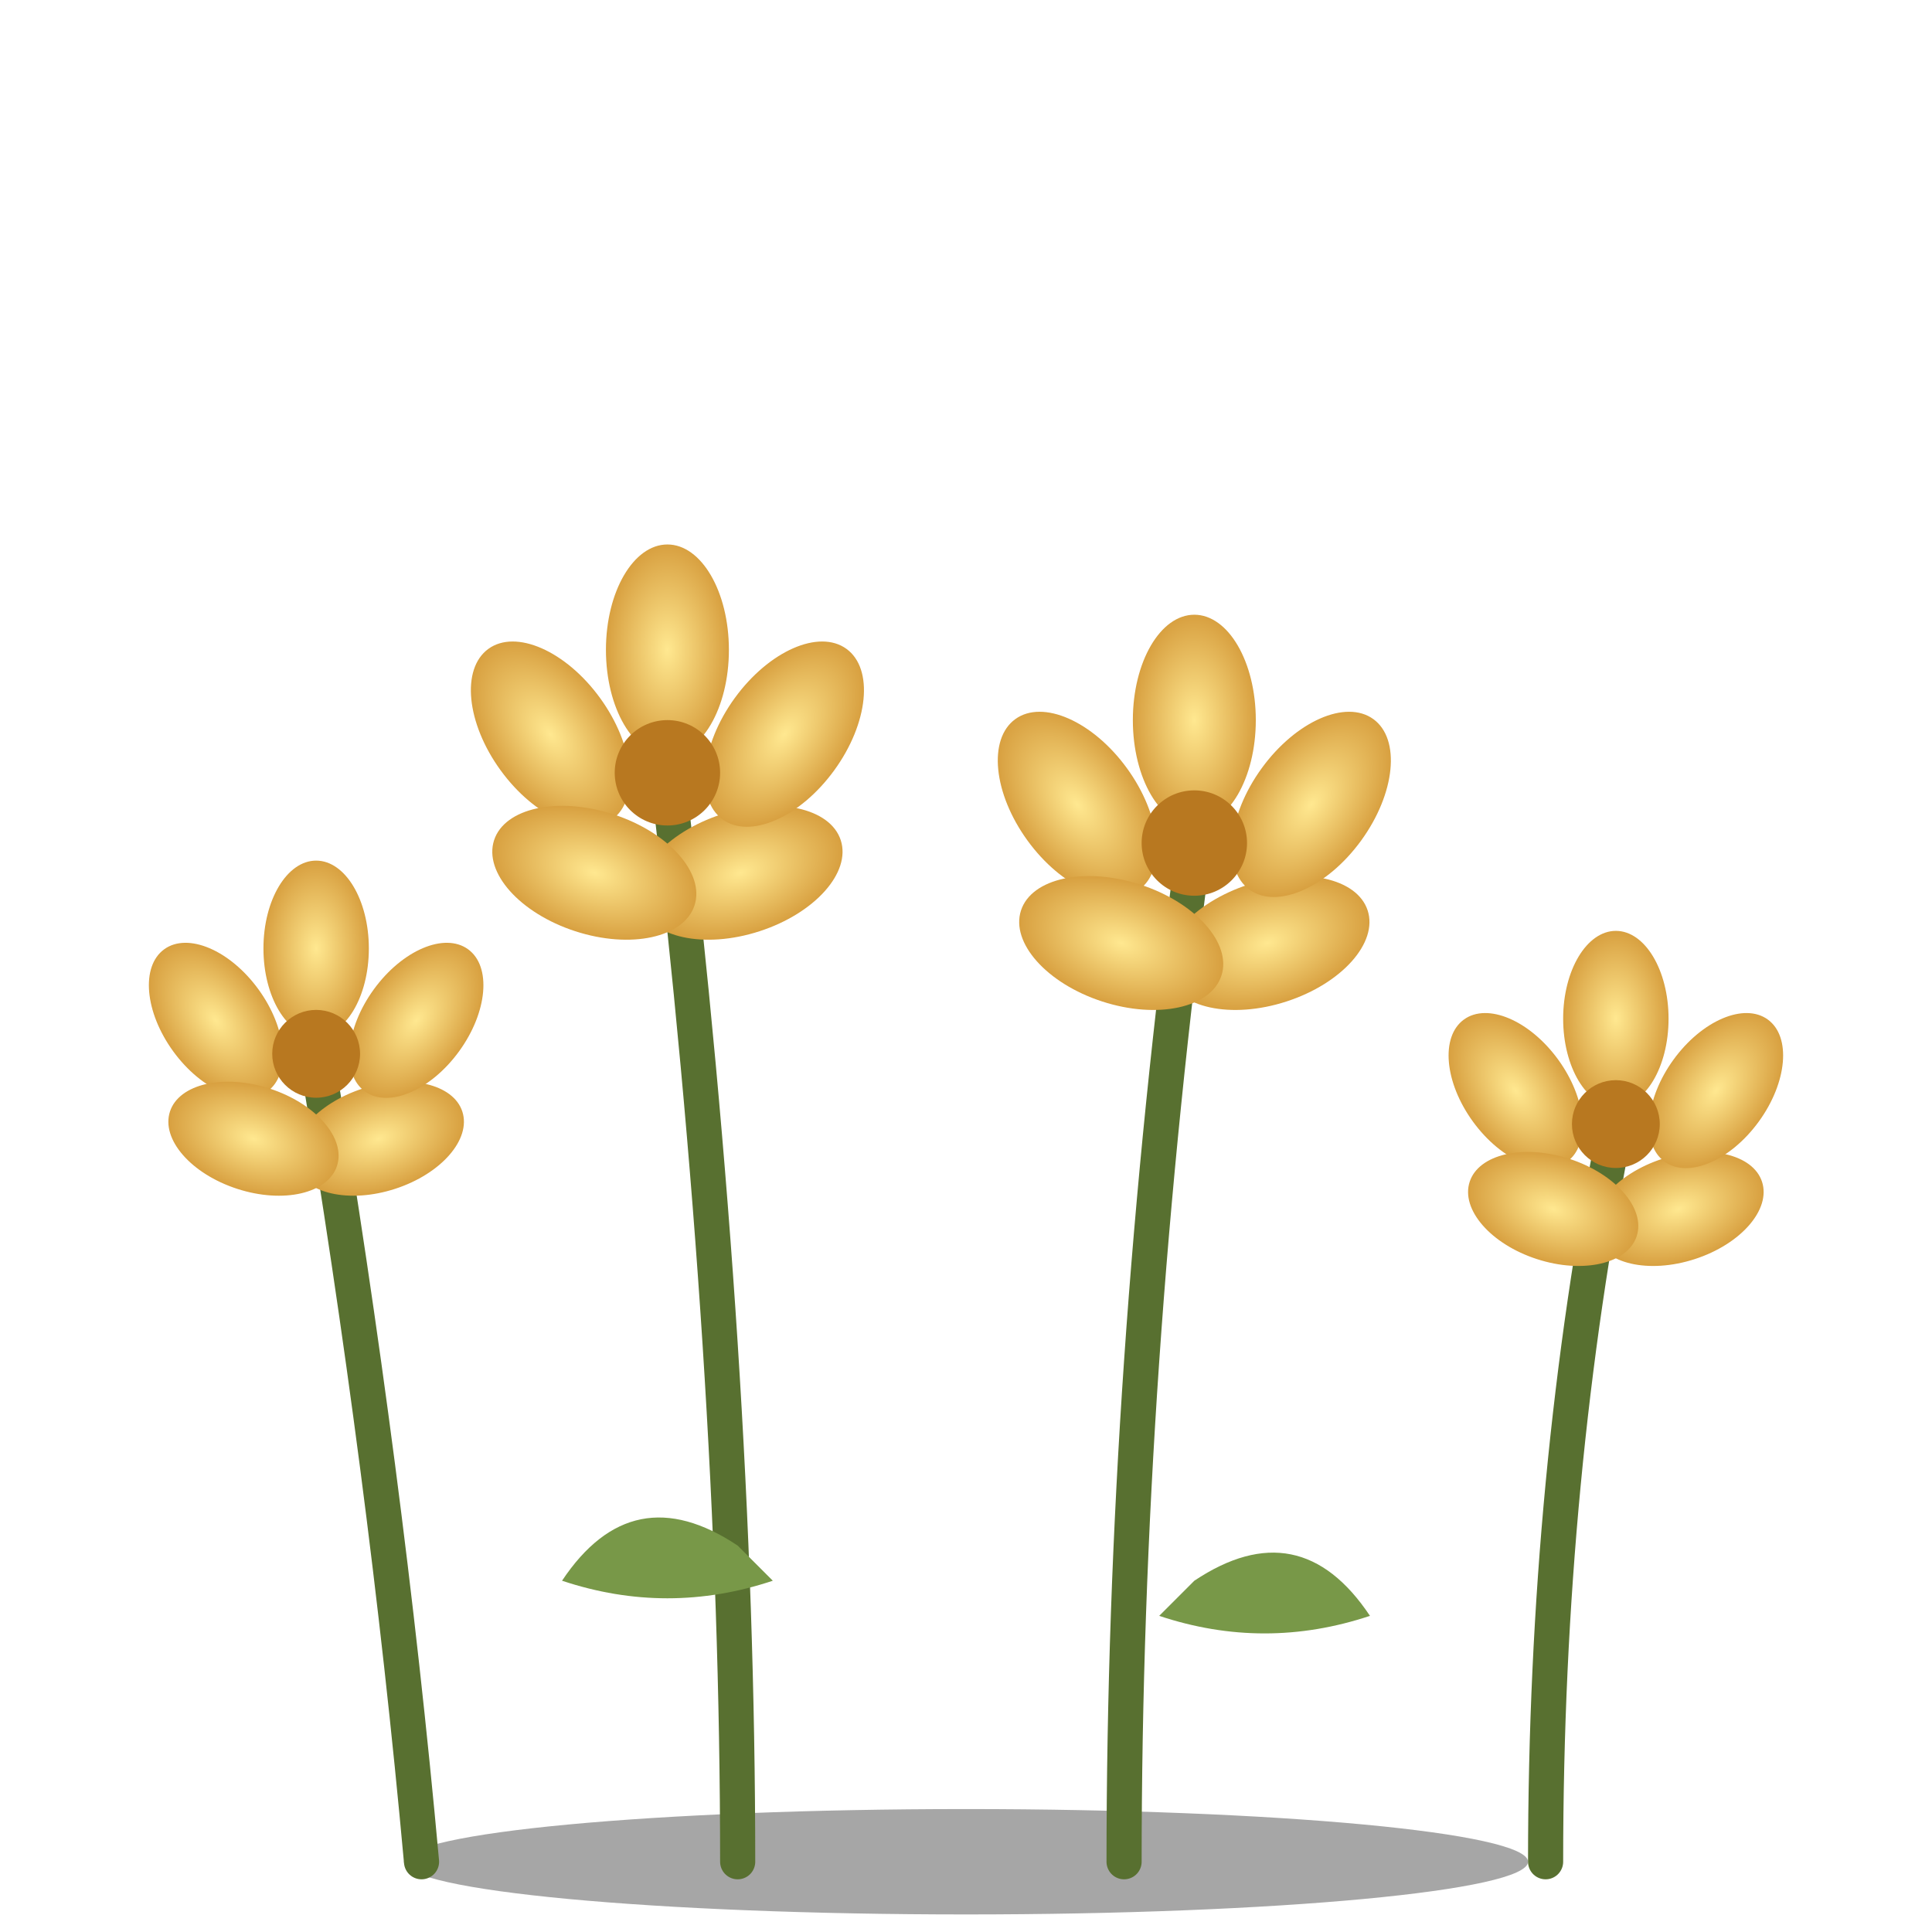
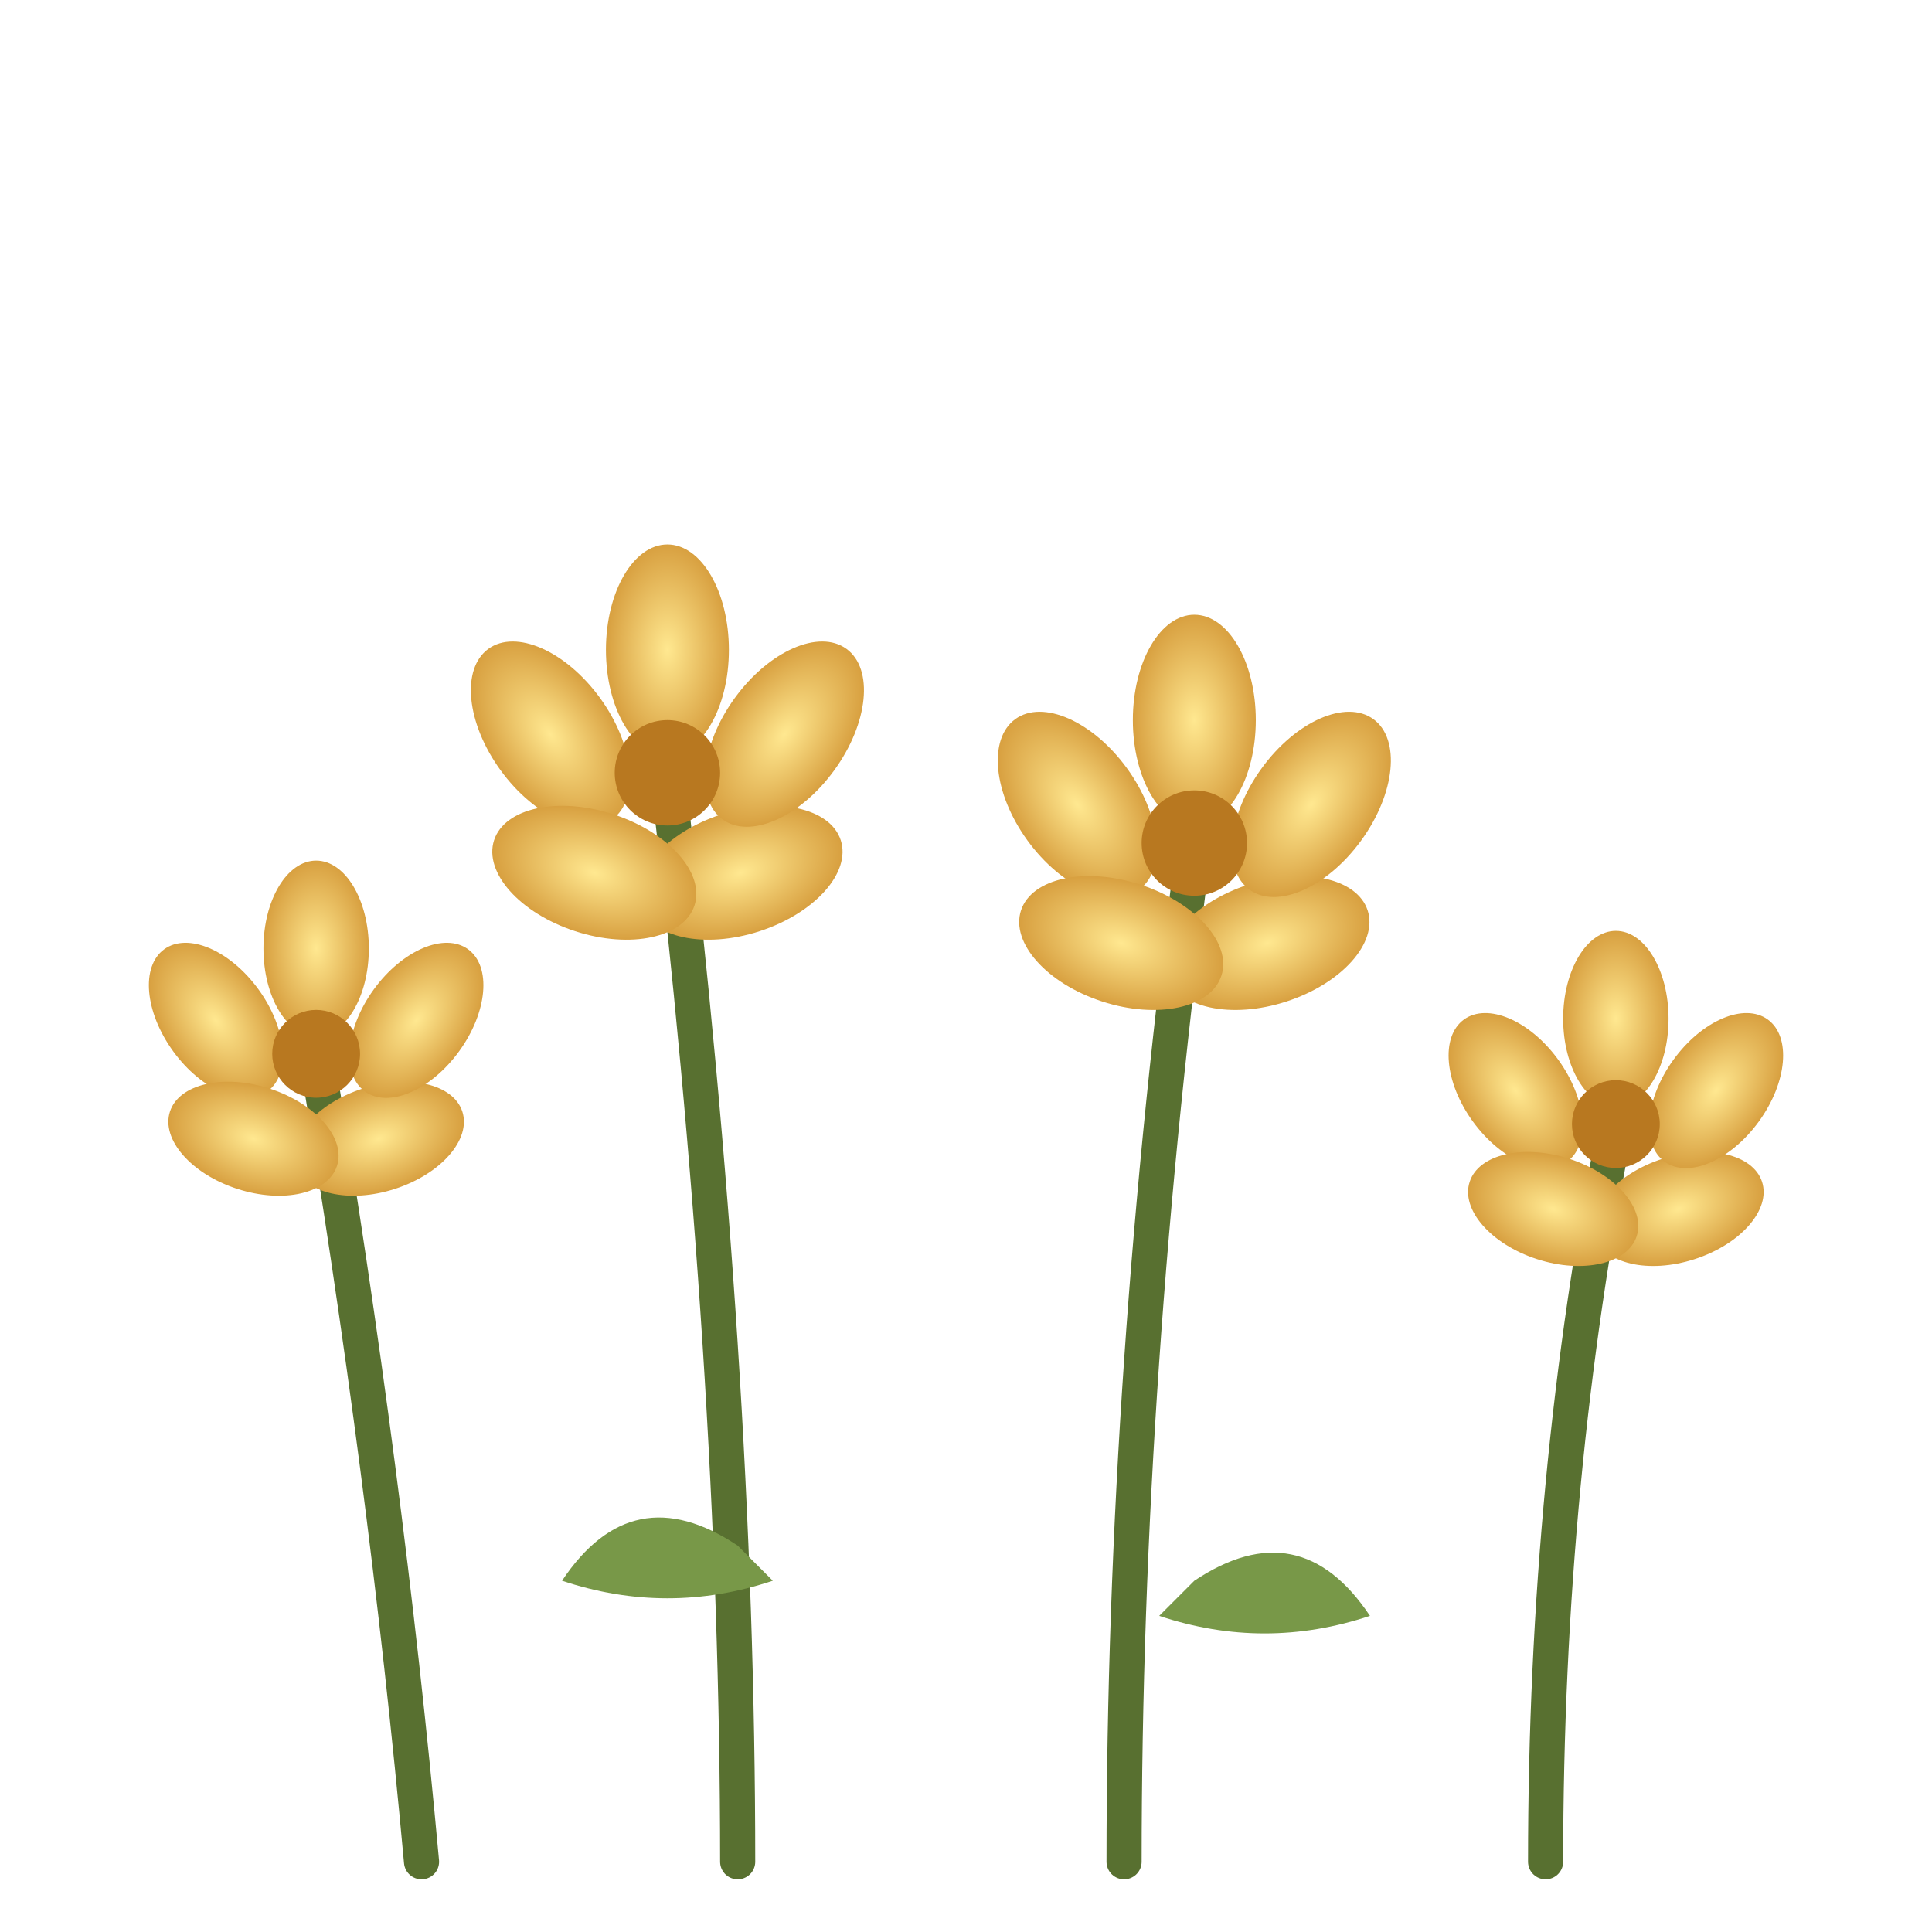
<svg xmlns="http://www.w3.org/2000/svg" viewBox="0 0 110 110" width="110" height="110">
  <defs>
    <radialGradient id="fc_petal" cx="0.5" cy="0.5" r="0.5">
      <stop offset="0" stop-color="#ffe890" />
      <stop offset="1" stop-color="#d8a040" />
    </radialGradient>
  </defs>
-   <ellipse cx="55" cy="106" rx="32" ry="3" fill="#000" opacity="0.35" />
  <path d="M 24 106 Q 22 84 18 60" stroke="#587030" stroke-width="2" fill="none" stroke-linecap="round" />
  <path d="M 42 106 Q 42 78 38 44" stroke="#587030" stroke-width="2" fill="none" stroke-linecap="round" />
  <path d="M 64 106 Q 64 78 68 48" stroke="#587030" stroke-width="2" fill="none" stroke-linecap="round" />
  <path d="M 88 106 Q 88 84 92 64" stroke="#587030" stroke-width="2" fill="none" stroke-linecap="round" />
  <path d="M 42 88 Q 36 84 32 90 Q 38 92 44 90 Z" fill="#789848" />
  <path d="M 68 90 Q 74 86 78 92 Q 72 94 66 92 Z" fill="#789848" />
  <g transform="translate(18 60)">
    <ellipse cx="0" cy="-6" rx="3" ry="5" fill="url(#fc_petal)" />
    <ellipse cx="5.7" cy="-1.9" rx="3" ry="5" transform="rotate(72)" fill="url(#fc_petal)" />
    <ellipse cx="3.5" cy="4.9" rx="3" ry="5" transform="rotate(144)" fill="url(#fc_petal)" />
    <ellipse cx="-3.5" cy="4.9" rx="3" ry="5" transform="rotate(216)" fill="url(#fc_petal)" />
    <ellipse cx="-5.7" cy="-1.9" rx="3" ry="5" transform="rotate(288)" fill="url(#fc_petal)" />
    <ellipse cx="0" cy="0" rx="2.5" ry="2.5" fill="#b87820" />
  </g>
  <g transform="translate(38 44)">
    <ellipse cx="0" cy="-7" rx="3.5" ry="6" fill="url(#fc_petal)" />
    <ellipse cx="6.7" cy="-2.2" rx="3.5" ry="6" transform="rotate(72)" fill="url(#fc_petal)" />
    <ellipse cx="4.1" cy="5.7" rx="3.5" ry="6" transform="rotate(144)" fill="url(#fc_petal)" />
    <ellipse cx="-4.1" cy="5.7" rx="3.5" ry="6" transform="rotate(216)" fill="url(#fc_petal)" />
    <ellipse cx="-6.7" cy="-2.2" rx="3.5" ry="6" transform="rotate(288)" fill="url(#fc_petal)" />
    <ellipse cx="0" cy="0" rx="3" ry="3" fill="#b87820" />
  </g>
  <g transform="translate(68 48)">
    <ellipse cx="0" cy="-7" rx="3.5" ry="6" fill="url(#fc_petal)" />
    <ellipse cx="6.7" cy="-2.2" rx="3.5" ry="6" transform="rotate(72)" fill="url(#fc_petal)" />
    <ellipse cx="4.1" cy="5.7" rx="3.5" ry="6" transform="rotate(144)" fill="url(#fc_petal)" />
    <ellipse cx="-4.1" cy="5.7" rx="3.5" ry="6" transform="rotate(216)" fill="url(#fc_petal)" />
    <ellipse cx="-6.7" cy="-2.2" rx="3.5" ry="6" transform="rotate(288)" fill="url(#fc_petal)" />
    <ellipse cx="0" cy="0" rx="3" ry="3" fill="#b87820" />
  </g>
  <g transform="translate(92 64)">
    <ellipse cx="0" cy="-6" rx="3" ry="5" fill="url(#fc_petal)" />
    <ellipse cx="5.7" cy="-1.9" rx="3" ry="5" transform="rotate(72)" fill="url(#fc_petal)" />
    <ellipse cx="3.5" cy="4.9" rx="3" ry="5" transform="rotate(144)" fill="url(#fc_petal)" />
    <ellipse cx="-3.5" cy="4.9" rx="3" ry="5" transform="rotate(216)" fill="url(#fc_petal)" />
    <ellipse cx="-5.7" cy="-1.9" rx="3" ry="5" transform="rotate(288)" fill="url(#fc_petal)" />
    <ellipse cx="0" cy="0" rx="2.5" ry="2.5" fill="#b87820" />
  </g>
</svg>
